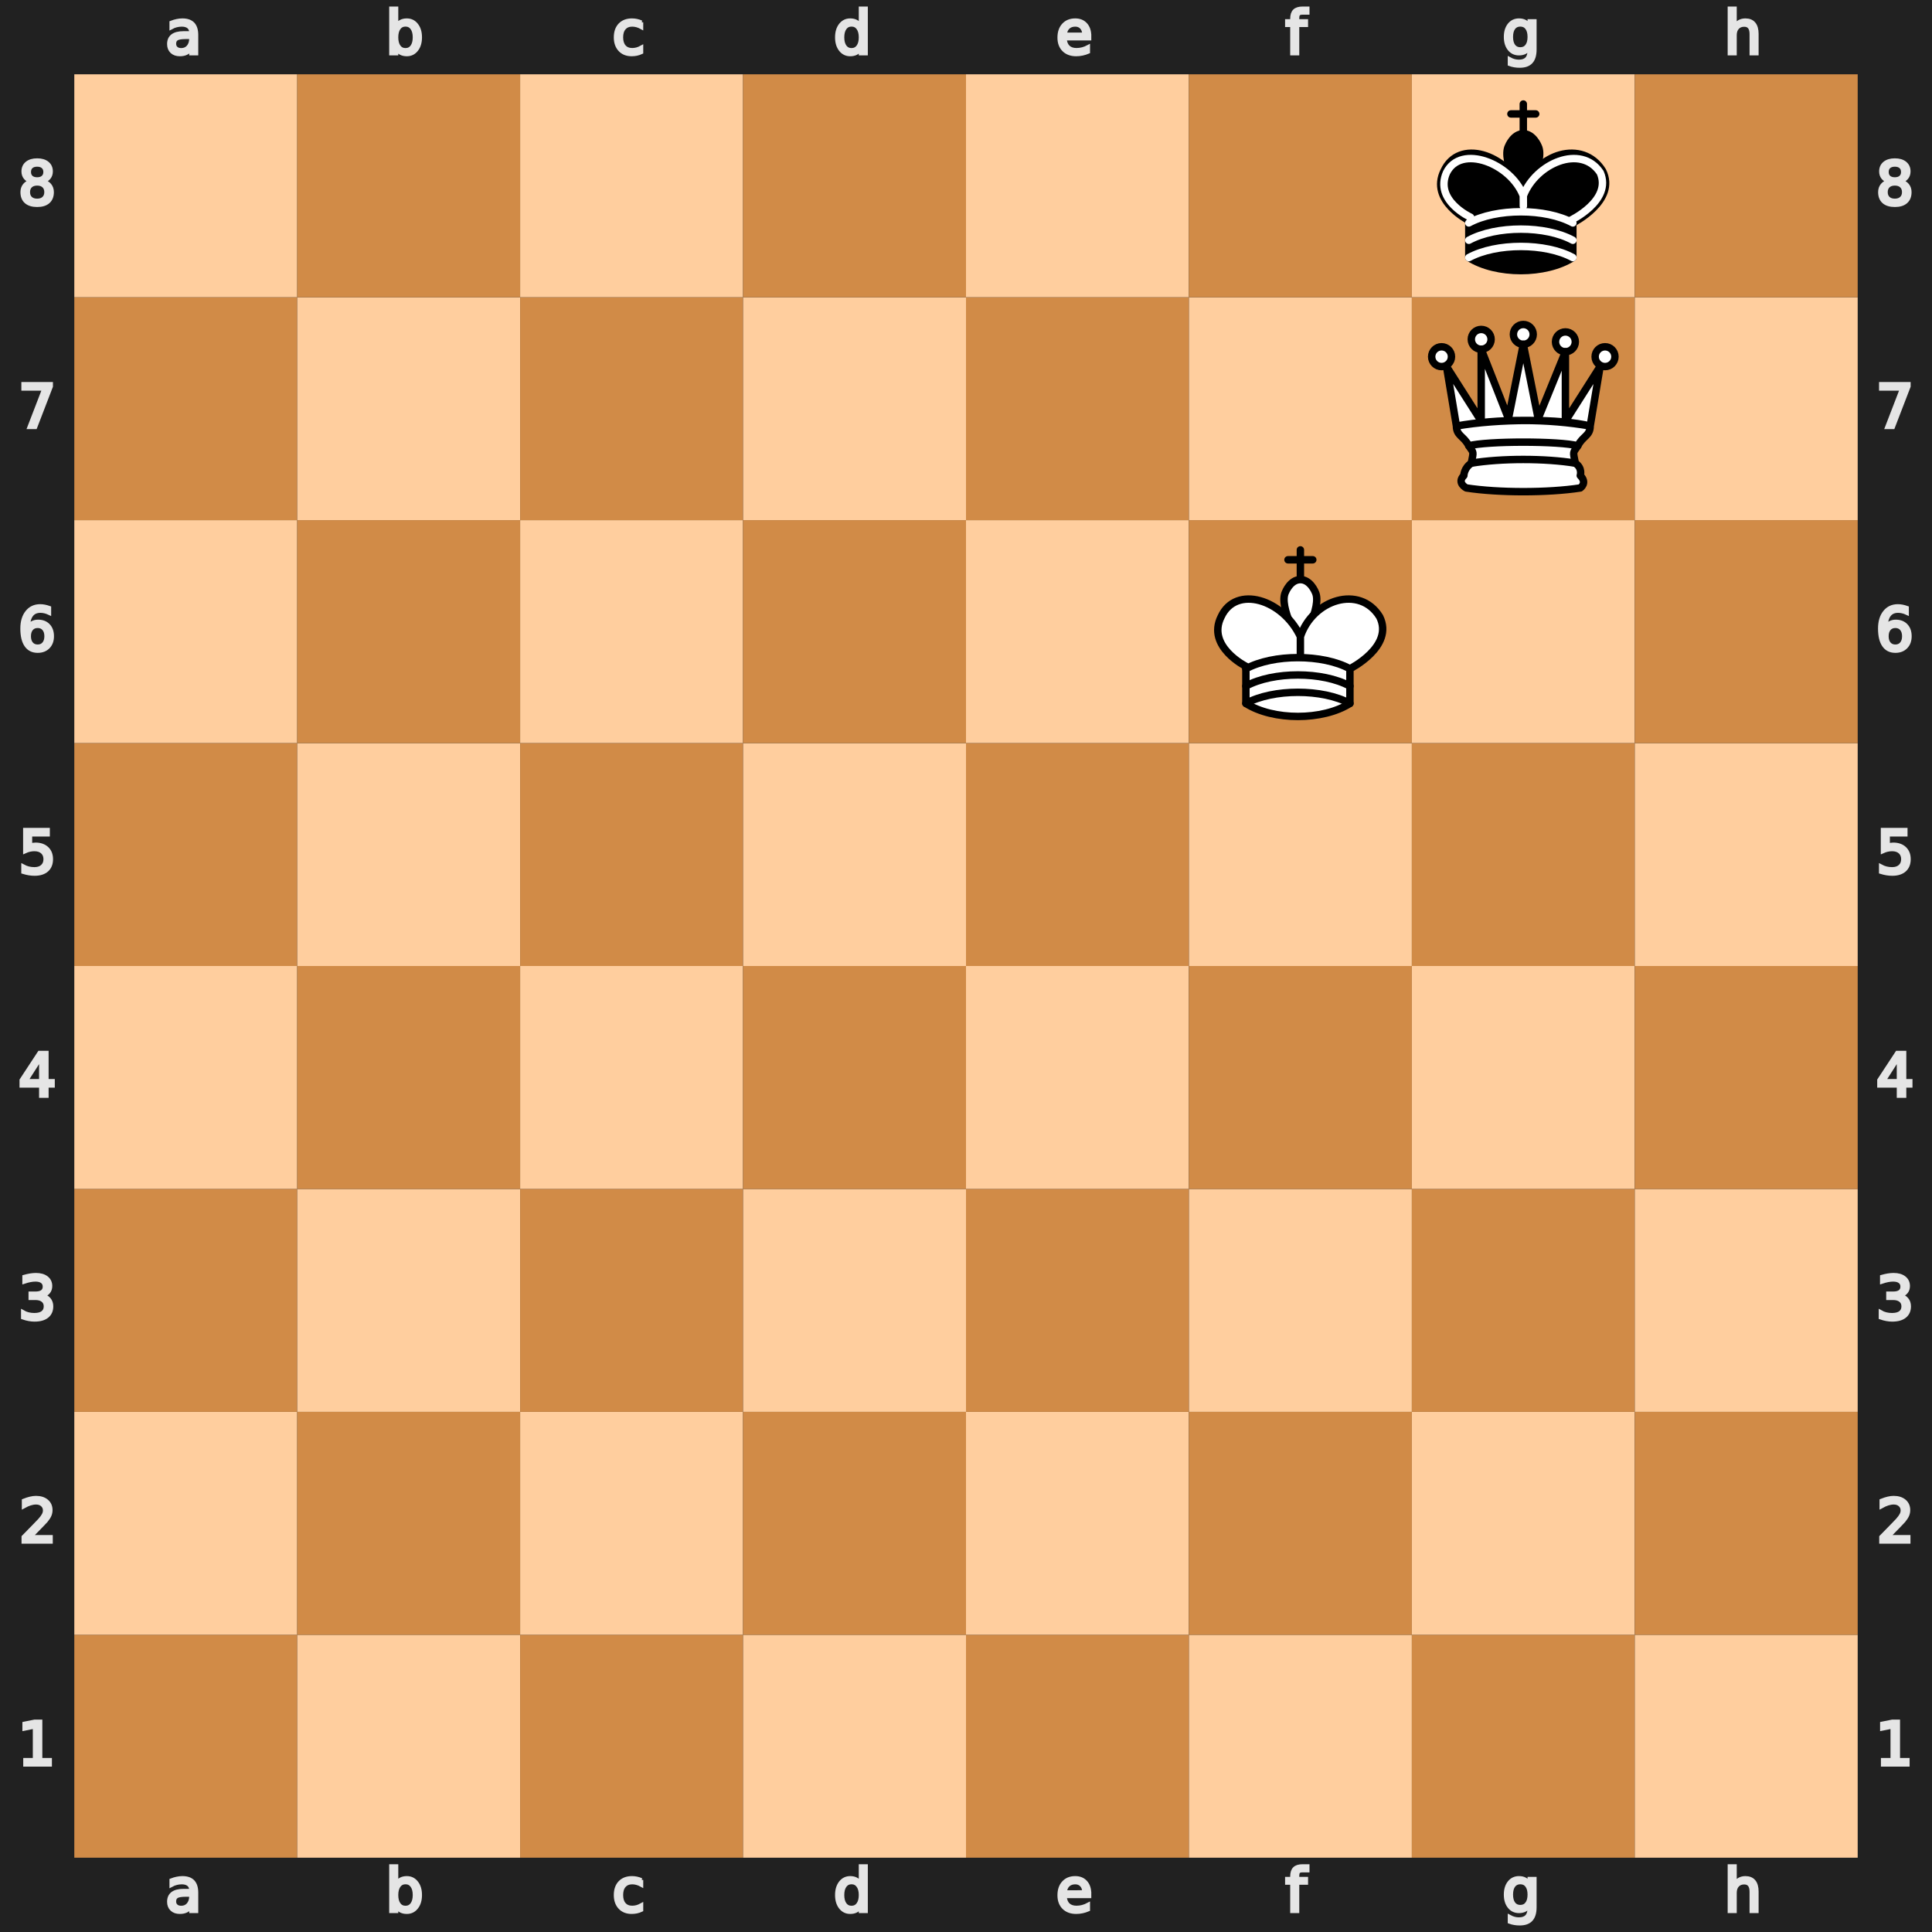
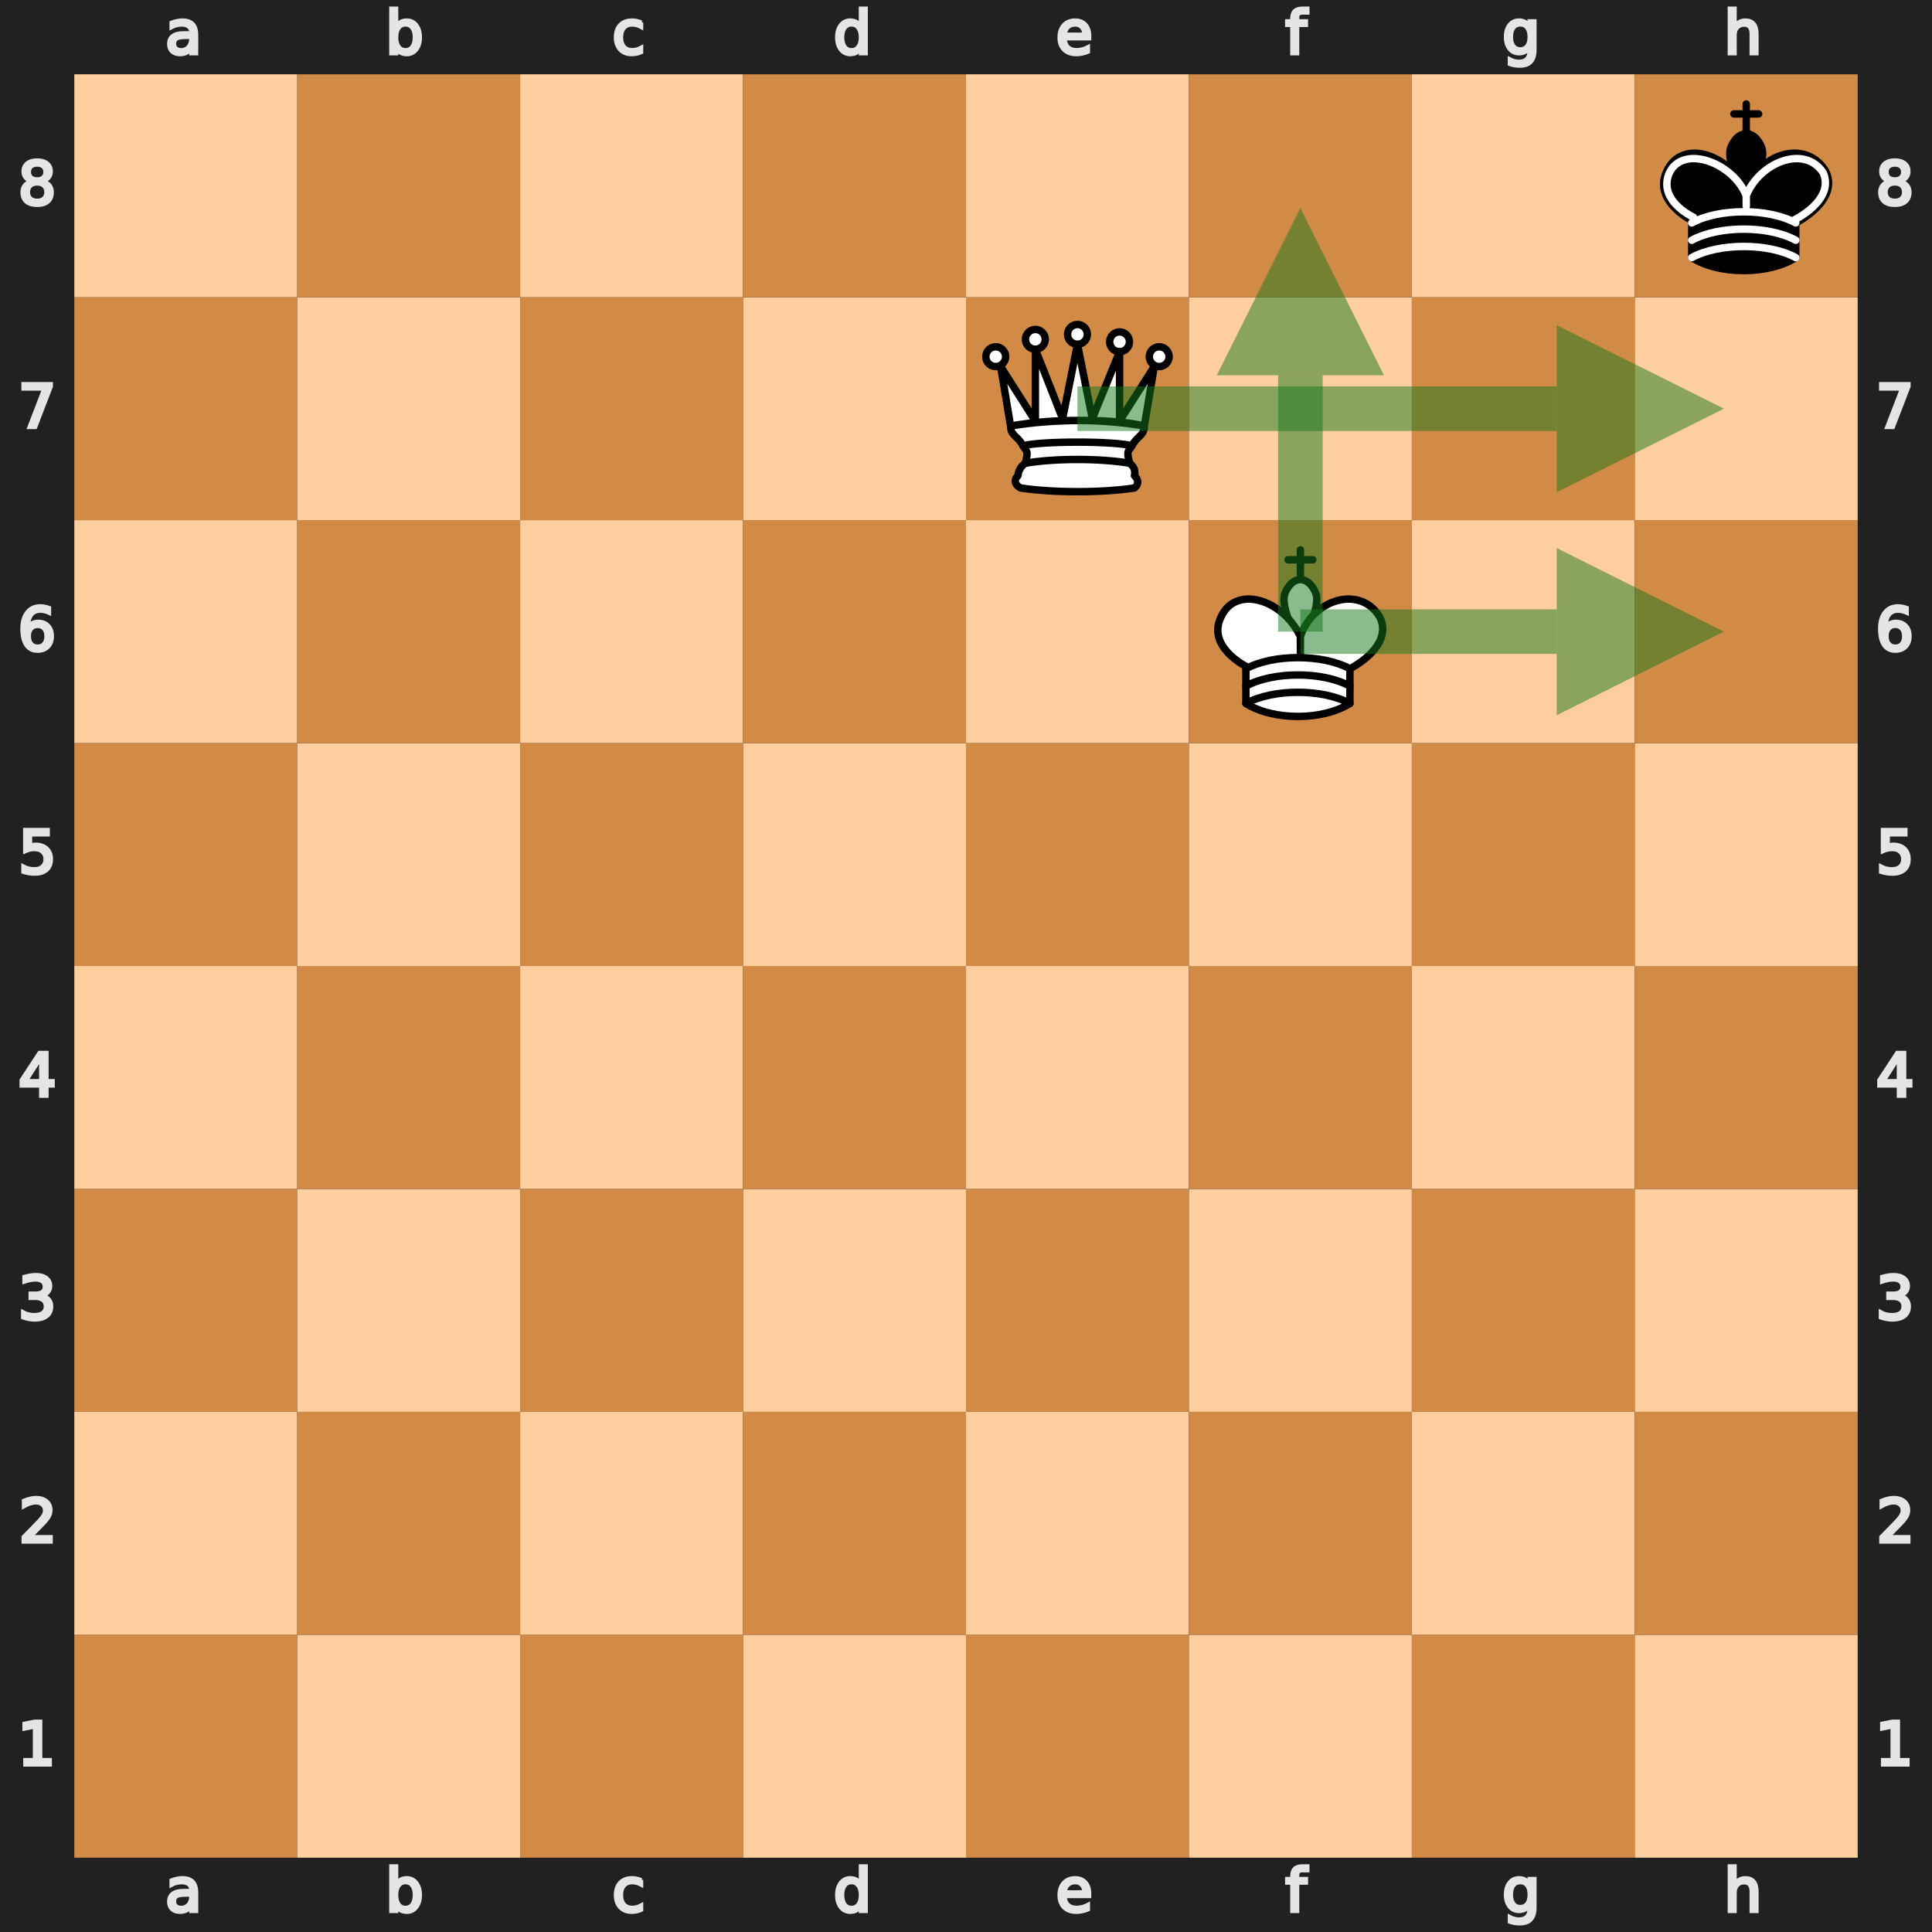
<svg xmlns="http://www.w3.org/2000/svg" xmlns:xlink="http://www.w3.org/1999/xlink" version="1.2" baseProfile="tiny" viewBox="0 0 390 390">
  <defs>
    <g id="white-queen" class="white queen" fill="#fff" fill-rule="evenodd" stroke="#000" stroke-width="1.5" stroke-linecap="round" stroke-linejoin="round">
      <path d="M8 12a2 2 0 1 1-4 0 2 2 0 1 1 4 0zM24.5 7.5a2 2 0 1 1-4 0 2 2 0 1 1 4 0zM41 12a2 2 0 1 1-4 0 2 2 0 1 1 4 0zM16 8.5a2 2 0 1 1-4 0 2 2 0 1 1 4 0zM33 9a2 2 0 1 1-4 0 2 2 0 1 1 4 0z" />
      <path d="M9 26c8.5-1.5 21-1.5 27 0l2-12-7 11V11l-5.5 13.5-3-15-3 15-5.5-14V25L7 14l2 12zM9 26c0 2 1.5 2 2.5 4 1 1.5 1 1 .5 3.5-1.5 1-1.5 2.5-1.5 2.5-1.5 1.5.5 2.5.5 2.5 6.5 1 16.5 1 23 0 0 0 1.5-1 0-2.5 0 0 .5-1.5-1-2.5-.5-2.5-.5-2 .5-3.5 1-2 2.5-2 2.5-4-8.5-1.5-18.5-1.5-27 0z" stroke-linecap="butt" />
      <path d="M11.5 30c3.5-1 18.5-1 22 0M12 33.5c6-1 15-1 21 0" fill="none" />
    </g>
    <g id="white-king" class="white king" fill="none" fill-rule="evenodd" stroke="#000" stroke-width="1.5" stroke-linecap="round" stroke-linejoin="round">
      <path d="M22.5 11.63V6M20 8h5" stroke-linejoin="miter" />
      <path d="M22.5 25s4.5-7.5 3-10.5c0 0-1-2.5-3-2.5s-3 2.5-3 2.5c-1.5 3 3 10.5 3 10.5" fill="#fff" stroke-linecap="butt" stroke-linejoin="miter" />
      <path d="M11.5 37c5.5 3.5 15.5 3.5 21 0v-7s9-4.5 6-10.5c-4-6.5-13.5-3.5-16 4V27v-3.5c-3.5-7.5-13-10.5-16-4-3 6 5 10 5 10V37z" fill="#fff" />
      <path d="M11.5 30c5.5-3 15.5-3 21 0m-21 3.5c5.5-3 15.5-3 21 0m-21 3.5c5.5-3 15.5-3 21 0" />
    </g>
    <g id="black-king" class="black king" fill="none" fill-rule="evenodd" stroke="#000" stroke-width="1.5" stroke-linecap="round" stroke-linejoin="round">
      <path d="M22.5 11.63V6" stroke-linejoin="miter" />
      <path d="M22.5 25s4.5-7.5 3-10.5c0 0-1-2.5-3-2.5s-3 2.5-3 2.5c-1.5 3 3 10.5 3 10.5" fill="#000" stroke-linecap="butt" stroke-linejoin="miter" />
      <path d="M11.5 37c5.5 3.5 15.5 3.5 21 0v-7s9-4.5 6-10.5c-4-6.5-13.5-3.5-16 4V27v-3.5c-3.5-7.5-13-10.5-16-4-3 6 5 10 5 10V37z" fill="#000" />
      <path d="M20 8h5" stroke-linejoin="miter" />
      <path d="M32 29.5s8.5-4 6.03-9.65C34.15 14 25 18 22.5 24.5l.01 2.1-.01-2.1C20 18 9.906 14 6.997 19.85c-2.497 5.65 4.853 9 4.853 9M11.5 30c5.5-3 15.5-3 21 0m-21 3.5c5.5-3 15.5-3 21 0m-21 3.5c5.5-3 15.5-3 21 0" stroke="#fff" />
    </g>
  </defs>
  <rect x="0" y="0" width="390" height="390" fill="#212121" />
  <g transform="translate(20, 0) scale(0.75, 0.75)" fill="#e5e5e5" stroke="#e5e5e5">
    <path d="M23.328 10.016q-1.742 0-2.414.398-.672.398-.672 1.36 0 .765.5 1.218.508.445 1.375.445 1.196 0 1.914-.843.727-.852.727-2.258v-.32zm2.867-.594v4.992h-1.437v-1.328q-.492.797-1.227 1.18-.734.375-1.797.375-1.343 0-2.14-.75-.79-.758-.79-2.024 0-1.476.985-2.226.992-.75 2.953-.75h2.016V8.75q0-.992-.656-1.531-.649-.547-1.829-.547-.75 0-1.46.18-.711.18-1.368.539V6.062q.79-.304 1.532-.453.742-.156 1.445-.156 1.898 0 2.836.984.937.985.937 2.985z" />
  </g>
  <g transform="translate(20, 375) scale(0.75, 0.75)" fill="#e5e5e5" stroke="#e5e5e5">
    <path d="M23.328 10.016q-1.742 0-2.414.398-.672.398-.672 1.36 0 .765.5 1.218.508.445 1.375.445 1.196 0 1.914-.843.727-.852.727-2.258v-.32zm2.867-.594v4.992h-1.437v-1.328q-.492.797-1.227 1.18-.734.375-1.797.375-1.343 0-2.14-.75-.79-.758-.79-2.024 0-1.476.985-2.226.992-.75 2.953-.75h2.016V8.75q0-.992-.656-1.531-.649-.547-1.829-.547-.75 0-1.46.18-.711.18-1.368.539V6.062q.79-.304 1.532-.453.742-.156 1.445-.156 1.898 0 2.836.984.937.985.937 2.985z" />
  </g>
  <g transform="translate(65, 0) scale(0.75, 0.75)" fill="#e5e5e5" stroke="#e5e5e5">
    <path d="M24.922 10.047q0-1.586-.656-2.485-.649-.906-1.79-.906-1.14 0-1.796.906-.649.899-.649 2.485 0 1.586.649 2.492.656.898 1.797.898 1.14 0 1.789-.898.656-.906.656-2.492zm-4.89-3.055q.452-.781 1.14-1.156.695-.383 1.656-.383 1.594 0 2.586 1.266 1 1.265 1 3.328 0 2.062-1 3.328-.992 1.266-2.586 1.266-.96 0-1.656-.375-.688-.383-1.14-1.164v1.312h-1.446V2.258h1.445z" />
  </g>
  <g transform="translate(65, 375) scale(0.75, 0.75)" fill="#e5e5e5" stroke="#e5e5e5">
    <path d="M24.922 10.047q0-1.586-.656-2.485-.649-.906-1.79-.906-1.14 0-1.796.906-.649.899-.649 2.485 0 1.586.649 2.492.656.898 1.797.898 1.14 0 1.789-.898.656-.906.656-2.492zm-4.89-3.055q.452-.781 1.14-1.156.695-.383 1.656-.383 1.594 0 2.586 1.266 1 1.265 1 3.328 0 2.062-1 3.328-.992 1.266-2.586 1.266-.96 0-1.656-.375-.688-.383-1.14-1.164v1.312h-1.446V2.258h1.445z" />
  </g>
  <g transform="translate(110, 0) scale(0.75, 0.75)" fill="#e5e5e5" stroke="#e5e5e5">
    <path d="M25.96 6v1.344q-.608-.336-1.226-.5-.609-.172-1.234-.172-1.398 0-2.172.89-.773.883-.773 2.485 0 1.601.773 2.492.774.883 2.172.883.625 0 1.234-.164.618-.172 1.227-.508v1.328q-.602.281-1.25.422-.64.14-1.367.14-1.977 0-3.14-1.242-1.165-1.242-1.165-3.351 0-2.14 1.172-3.367 1.18-1.227 3.227-1.227.664 0 1.296.14.633.134 1.227.407z" />
  </g>
  <g transform="translate(110, 375) scale(0.75, 0.75)" fill="#e5e5e5" stroke="#e5e5e5">
    <path d="M25.96 6v1.344q-.608-.336-1.226-.5-.609-.172-1.234-.172-1.398 0-2.172.89-.773.883-.773 2.485 0 1.601.773 2.492.774.883 2.172.883.625 0 1.234-.164.618-.172 1.227-.508v1.328q-.602.281-1.25.422-.64.14-1.367.14-1.977 0-3.14-1.242-1.165-1.242-1.165-3.351 0-2.14 1.172-3.367 1.18-1.227 3.227-1.227.664 0 1.296.14.633.134 1.227.407z" />
  </g>
  <g transform="translate(155, 0) scale(0.75, 0.75)" fill="#e5e5e5" stroke="#e5e5e5">
    <path d="M24.973 6.992V2.258h1.437v12.156h-1.437v-1.312q-.453.78-1.149 1.164-.687.375-1.656.375-1.586 0-2.586-1.266-.992-1.266-.992-3.328 0-2.063.992-3.328 1-1.266 2.586-1.266.969 0 1.656.383.696.375 1.149 1.156zm-4.899 3.055q0 1.586.649 2.492.656.898 1.797.898 1.14 0 1.796-.898.657-.906.657-2.492 0-1.586-.657-2.485-.656-.906-1.796-.906-1.141 0-1.797.906-.649.899-.649 2.485z" />
  </g>
  <g transform="translate(155, 375) scale(0.75, 0.75)" fill="#e5e5e5" stroke="#e5e5e5">
    <path d="M24.973 6.992V2.258h1.437v12.156h-1.437v-1.312q-.453.78-1.149 1.164-.687.375-1.656.375-1.586 0-2.586-1.266-.992-1.266-.992-3.328 0-2.063.992-3.328 1-1.266 2.586-1.266.969 0 1.656.383.696.375 1.149 1.156zm-4.899 3.055q0 1.586.649 2.492.656.898 1.797.898 1.14 0 1.796-.898.657-.906.657-2.492 0-1.586-.657-2.485-.656-.906-1.796-.906-1.141 0-1.797.906-.649.899-.649 2.485z" />
  </g>
  <g transform="translate(200, 0) scale(0.75, 0.75)" fill="#e5e5e5" stroke="#e5e5e5">
    <path d="M26.555 9.68v.703h-6.61q.094 1.484.89 2.265.806.774 2.235.774.828 0 1.602-.203.781-.203 1.547-.61v1.36q-.774.328-1.586.5-.813.172-1.649.172-2.093 0-3.32-1.22-1.219-1.218-1.219-3.296 0-2.148 1.157-3.406 1.164-1.266 3.132-1.266 1.766 0 2.79 1.14 1.03 1.134 1.03 3.087zm-1.438-.422q-.015-1.18-.664-1.883-.64-.703-1.703-.703-1.203 0-1.93.68-.718.68-.828 1.914z" />
  </g>
  <g transform="translate(200, 375) scale(0.75, 0.75)" fill="#e5e5e5" stroke="#e5e5e5">
    <path d="M26.555 9.68v.703h-6.61q.094 1.484.89 2.265.806.774 2.235.774.828 0 1.602-.203.781-.203 1.547-.61v1.36q-.774.328-1.586.5-.813.172-1.649.172-2.093 0-3.32-1.22-1.219-1.218-1.219-3.296 0-2.148 1.157-3.406 1.164-1.266 3.132-1.266 1.766 0 2.79 1.14 1.03 1.134 1.03 3.087zm-1.438-.422q-.015-1.18-.664-1.883-.64-.703-1.703-.703-1.203 0-1.93.68-.718.68-.828 1.914z" />
  </g>
  <g transform="translate(245, 0) scale(0.75, 0.75)" fill="#e5e5e5" stroke="#e5e5e5">
    <path d="M25.285 2.258v1.195H23.91q-.773 0-1.078.313-.297.312-.297 1.125v.773h2.367v1.117h-2.367v7.633H21.09V6.781h-1.375V5.664h1.375v-.61q0-1.46.68-2.124.68-.672 2.156-.672z" />
  </g>
  <g transform="translate(245, 375) scale(0.75, 0.75)" fill="#e5e5e5" stroke="#e5e5e5">
    <path d="M25.285 2.258v1.195H23.91q-.773 0-1.078.313-.297.312-.297 1.125v.773h2.367v1.117h-2.367v7.633H21.09V6.781h-1.375V5.664h1.375v-.61q0-1.46.68-2.124.68-.672 2.156-.672z" />
  </g>
  <g transform="translate(290, 0) scale(0.75, 0.75)" fill="#e5e5e5" stroke="#e5e5e5">
    <path d="M24.973 9.937q0-1.562-.649-2.421-.64-.86-1.804-.86-1.157 0-1.805.86-.64.859-.64 2.421 0 1.555.64 2.415.648.859 1.805.859 1.164 0 1.804-.86.649-.859.649-2.414zm1.437 3.391q0 2.234-.992 3.32-.992 1.094-3.04 1.094-.757 0-1.429-.117-.672-.11-1.304-.344v-1.398q.632.344 1.25.508.617.164 1.257.164 1.414 0 2.118-.743.703-.734.703-2.226v-.711q-.446.773-1.141 1.156-.695.383-1.664.383-1.61 0-2.594-1.227-.984-1.226-.984-3.25 0-2.03.984-3.257.985-1.227 2.594-1.227.969 0 1.664.383t1.14 1.156V5.664h1.438z" />
  </g>
  <g transform="translate(290, 375) scale(0.75, 0.75)" fill="#e5e5e5" stroke="#e5e5e5">
    <path d="M24.973 9.937q0-1.562-.649-2.421-.64-.86-1.804-.86-1.157 0-1.805.86-.64.859-.64 2.421 0 1.555.64 2.415.648.859 1.805.859 1.164 0 1.804-.86.649-.859.649-2.414zm1.437 3.391q0 2.234-.992 3.32-.992 1.094-3.04 1.094-.757 0-1.429-.117-.672-.11-1.304-.344v-1.398q.632.344 1.25.508.617.164 1.257.164 1.414 0 2.118-.743.703-.734.703-2.226v-.711q-.446.773-1.141 1.156-.695.383-1.664.383-1.61 0-2.594-1.227-.984-1.226-.984-3.25 0-2.03.984-3.257.985-1.227 2.594-1.227.969 0 1.664.383t1.14 1.156V5.664h1.438z" />
  </g>
  <g transform="translate(335, 0) scale(0.75, 0.75)" fill="#e5e5e5" stroke="#e5e5e5">
    <path d="M26.164 9.133v5.281h-1.437V9.18q0-1.243-.485-1.86-.484-.617-1.453-.617-1.164 0-1.836.742-.672.742-.672 2.024v4.945h-1.445V2.258h1.445v4.765q.516-.789 1.211-1.18.703-.39 1.617-.39 1.508 0 2.282.938.773.93.773 2.742z" />
  </g>
  <g transform="translate(335, 375) scale(0.75, 0.75)" fill="#e5e5e5" stroke="#e5e5e5">
    <path d="M26.164 9.133v5.281h-1.437V9.18q0-1.243-.485-1.86-.484-.617-1.453-.617-1.164 0-1.836.742-.672.742-.672 2.024v4.945h-1.445V2.258h1.445v4.765q.516-.789 1.211-1.18.703-.39 1.617-.39 1.508 0 2.282.938.773.93.773 2.742z" />
  </g>
  <g transform="translate(0, 335) scale(0.75, 0.75)" fill="#e5e5e5" stroke="#e5e5e5">
    <path d="M6.754 26.996h2.578v-8.898l-2.805.562v-1.437l2.79-.563h1.578v10.336h2.578v1.328h-6.72z" />
  </g>
  <g transform="translate(375, 335) scale(0.75, 0.75)" fill="#e5e5e5" stroke="#e5e5e5">
    <path d="M6.754 26.996h2.578v-8.898l-2.805.562v-1.437l2.79-.563h1.578v10.336h2.578v1.328h-6.72z" />
  </g>
  <g transform="translate(0, 290) scale(0.75, 0.75)" fill="#e5e5e5" stroke="#e5e5e5">
    <path d="M8.195 26.996h5.508v1.328H6.297v-1.328q.898-.93 2.445-2.492 1.555-1.57 1.953-2.024.758-.851 1.055-1.437.305-.594.305-1.164 0-.93-.657-1.516-.648-.586-1.695-.586-.742 0-1.57.258-.82.258-1.758.781v-1.593q.953-.383 1.781-.578.828-.196 1.516-.196 1.812 0 2.89.906 1.079.907 1.079 2.422 0 .72-.274 1.368-.265.64-.976 1.515-.196.227-1.243 1.313-1.046 1.078-2.953 3.023z" />
  </g>
  <g transform="translate(375, 290) scale(0.75, 0.75)" fill="#e5e5e5" stroke="#e5e5e5">
    <path d="M8.195 26.996h5.508v1.328H6.297v-1.328q.898-.93 2.445-2.492 1.555-1.57 1.953-2.024.758-.851 1.055-1.437.305-.594.305-1.164 0-.93-.657-1.516-.648-.586-1.695-.586-.742 0-1.57.258-.82.258-1.758.781v-1.593q.953-.383 1.781-.578.828-.196 1.516-.196 1.812 0 2.89.906 1.079.907 1.079 2.422 0 .72-.274 1.368-.265.64-.976 1.515-.196.227-1.243 1.313-1.046 1.078-2.953 3.023z" />
  </g>
  <g transform="translate(0, 245) scale(0.75, 0.75)" fill="#e5e5e5" stroke="#e5e5e5">
    <path d="M11.434 22.035q1.132.242 1.765 1.008.64.766.64 1.89 0 1.727-1.187 2.672-1.187.946-3.375.946-.734 0-1.515-.149-.774-.14-1.602-.43V26.45q.656.383 1.438.578.78.196 1.632.196 1.485 0 2.258-.586.782-.586.782-1.703 0-1.032-.727-1.61-.719-.586-2.008-.586h-1.36v-1.297h1.423q1.164 0 1.78-.46.618-.47.618-1.344 0-.899-.64-1.375-.633-.485-1.82-.485-.65 0-1.391.141-.743.14-1.633.437V16.95q.898-.25 1.68-.375.788-.125 1.484-.125 1.797 0 2.844.82 1.046.813 1.046 2.204 0 .968-.554 1.64-.555.664-1.578.922z" />
  </g>
  <g transform="translate(375, 245) scale(0.75, 0.75)" fill="#e5e5e5" stroke="#e5e5e5">
    <path d="M11.434 22.035q1.132.242 1.765 1.008.64.766.64 1.89 0 1.727-1.187 2.672-1.187.946-3.375.946-.734 0-1.515-.149-.774-.14-1.602-.43V26.45q.656.383 1.438.578.78.196 1.632.196 1.485 0 2.258-.586.782-.586.782-1.703 0-1.032-.727-1.61-.719-.586-2.008-.586h-1.36v-1.297h1.423q1.164 0 1.78-.46.618-.47.618-1.344 0-.899-.64-1.375-.633-.485-1.82-.485-.65 0-1.391.141-.743.14-1.633.437V16.95q.898-.25 1.68-.375.788-.125 1.484-.125 1.797 0 2.844.82 1.046.813 1.046 2.204 0 .968-.554 1.64-.555.664-1.578.922z" />
  </g>
  <g transform="translate(0, 200) scale(0.75, 0.75)" fill="#e5e5e5" stroke="#e5e5e5">
    <path d="M11.016 18.035L7.03 24.262h3.985zm-.414-1.375h1.984v7.602h1.664v1.312h-1.664v2.75h-1.57v-2.75H5.75v-1.523z" />
  </g>
  <g transform="translate(375, 200) scale(0.75, 0.75)" fill="#e5e5e5" stroke="#e5e5e5">
    <path d="M11.016 18.035L7.03 24.262h3.985zm-.414-1.375h1.984v7.602h1.664v1.312h-1.664v2.75h-1.57v-2.75H5.75v-1.523z" />
  </g>
  <g transform="translate(0, 155) scale(0.75, 0.75)" fill="#e5e5e5" stroke="#e5e5e5">
    <path d="M6.719 16.66h6.195v1.328h-4.75v2.86q.344-.118.688-.172.343-.063.687-.063 1.953 0 3.094 1.07 1.14 1.07 1.14 2.899 0 1.883-1.171 2.93-1.172 1.039-3.305 1.039-.735 0-1.5-.125-.758-.125-1.57-.375v-1.586q.703.383 1.453.57.75.188 1.586.188 1.351 0 2.14-.711.79-.711.79-1.93 0-1.219-.79-1.93-.789-.71-2.14-.71-.633 0-1.266.14-.625.14-1.281.438z" />
  </g>
  <g transform="translate(375, 155) scale(0.75, 0.75)" fill="#e5e5e5" stroke="#e5e5e5">
    <path d="M6.719 16.66h6.195v1.328h-4.75v2.86q.344-.118.688-.172.343-.063.687-.063 1.953 0 3.094 1.07 1.14 1.07 1.14 2.899 0 1.883-1.171 2.93-1.172 1.039-3.305 1.039-.735 0-1.5-.125-.758-.125-1.57-.375v-1.586q.703.383 1.453.57.75.188 1.586.188 1.351 0 2.14-.711.79-.711.79-1.93 0-1.219-.79-1.93-.789-.71-2.14-.71-.633 0-1.266.14-.625.14-1.281.438z" />
  </g>
  <g transform="translate(0, 110) scale(0.75, 0.75)" fill="#e5e5e5" stroke="#e5e5e5">
    <path d="M10.137 21.863q-1.063 0-1.688.727-.617.726-.617 1.992 0 1.258.617 1.992.625.727 1.688.727 1.062 0 1.68-.727.624-.734.624-1.992 0-1.266-.625-1.992-.617-.727-1.68-.727zm3.133-4.945v1.437q-.594-.28-1.204-.43-.601-.148-1.195-.148-1.562 0-2.39 1.055-.82 1.055-.938 3.188.46-.68 1.156-1.04.696-.367 1.531-.367 1.758 0 2.774 1.07 1.023 1.063 1.023 2.899 0 1.797-1.062 2.883-1.063 1.086-2.828 1.086-2.024 0-3.094-1.547-1.07-1.555-1.07-4.5 0-2.766 1.312-4.406 1.313-1.649 3.524-1.649.593 0 1.195.117.61.118 1.266.352z" />
  </g>
  <g transform="translate(375, 110) scale(0.75, 0.75)" fill="#e5e5e5" stroke="#e5e5e5">
    <path d="M10.137 21.863q-1.063 0-1.688.727-.617.726-.617 1.992 0 1.258.617 1.992.625.727 1.688.727 1.062 0 1.68-.727.624-.734.624-1.992 0-1.266-.625-1.992-.617-.727-1.68-.727zm3.133-4.945v1.437q-.594-.28-1.204-.43-.601-.148-1.195-.148-1.562 0-2.39 1.055-.82 1.055-.938 3.188.46-.68 1.156-1.04.696-.367 1.531-.367 1.758 0 2.774 1.07 1.023 1.063 1.023 2.899 0 1.797-1.062 2.883-1.063 1.086-2.828 1.086-2.024 0-3.094-1.547-1.07-1.555-1.07-4.5 0-2.766 1.312-4.406 1.313-1.649 3.524-1.649.593 0 1.195.117.61.118 1.266.352z" />
  </g>
  <g transform="translate(0, 65) scale(0.75, 0.75)" fill="#e5e5e5" stroke="#e5e5e5">
    <path d="M6.25 16.66h7.5v.672L9.516 28.324H7.867l3.985-10.336H6.25z" />
  </g>
  <g transform="translate(375, 65) scale(0.75, 0.75)" fill="#e5e5e5" stroke="#e5e5e5">
    <path d="M6.25 16.66h7.5v.672L9.516 28.324H7.867l3.985-10.336H6.25z" />
  </g>
  <g transform="translate(0, 20) scale(0.75, 0.75)" fill="#e5e5e5" stroke="#e5e5e5">
    <path d="M10 22.785q-1.125 0-1.773.602-.641.601-.641 1.656t.64 1.656q.649.602 1.774.602t1.773-.602q.649-.61.649-1.656 0-1.055-.649-1.656-.64-.602-1.773-.602zm-1.578-.672q-1.016-.25-1.586-.945-.563-.695-.563-1.695 0-1.399.993-2.211 1-.813 2.734-.813 1.742 0 2.734.813.993.812.993 2.21 0 1-.57 1.696-.563.695-1.571.945 1.14.266 1.773 1.04.641.773.641 1.89 0 1.695-1.04 2.602-1.03.906-2.96.906t-2.969-.906Q6 26.738 6 25.043q0-1.117.64-1.89.641-.774 1.782-1.04zm-.578-2.492q0 .906.562 1.414.57.508 1.594.508 1.016 0 1.586-.508.578-.508.578-1.414 0-.906-.578-1.414-.57-.508-1.586-.508-1.023 0-1.594.508-.562.508-.562 1.414z" />
  </g>
  <g transform="translate(375, 20) scale(0.75, 0.75)" fill="#e5e5e5" stroke="#e5e5e5">
    <path d="M10 22.785q-1.125 0-1.773.602-.641.601-.641 1.656t.64 1.656q.649.602 1.774.602t1.773-.602q.649-.61.649-1.656 0-1.055-.649-1.656-.64-.602-1.773-.602zm-1.578-.672q-1.016-.25-1.586-.945-.563-.695-.563-1.695 0-1.399.993-2.211 1-.813 2.734-.813 1.742 0 2.734.813.993.812.993 2.21 0 1-.57 1.696-.563.695-1.571.945 1.14.266 1.773 1.04.641.773.641 1.89 0 1.695-1.04 2.602-1.03.906-2.96.906t-2.969-.906Q6 26.738 6 25.043q0-1.117.64-1.89.641-.774 1.782-1.04zm-.578-2.492q0 .906.562 1.414.57.508 1.594.508 1.016 0 1.586-.508.578-.508.578-1.414 0-.906-.578-1.414-.57-.508-1.586-.508-1.023 0-1.594.508-.562.508-.562 1.414z" />
  </g>
  <rect x="15" y="330" width="45" height="45" class="square dark a1" stroke="none" fill="#d18b47" />
  <rect x="60" y="330" width="45" height="45" class="square light b1" stroke="none" fill="#ffce9e" />
  <rect x="105" y="330" width="45" height="45" class="square dark c1" stroke="none" fill="#d18b47" />
  <rect x="150" y="330" width="45" height="45" class="square light d1" stroke="none" fill="#ffce9e" />
  <rect x="195" y="330" width="45" height="45" class="square dark e1" stroke="none" fill="#d18b47" />
  <rect x="240" y="330" width="45" height="45" class="square light f1" stroke="none" fill="#ffce9e" />
  <rect x="285" y="330" width="45" height="45" class="square dark g1" stroke="none" fill="#d18b47" />
  <rect x="330" y="330" width="45" height="45" class="square light h1" stroke="none" fill="#ffce9e" />
  <rect x="15" y="285" width="45" height="45" class="square light a2" stroke="none" fill="#ffce9e" />
  <rect x="60" y="285" width="45" height="45" class="square dark b2" stroke="none" fill="#d18b47" />
  <rect x="105" y="285" width="45" height="45" class="square light c2" stroke="none" fill="#ffce9e" />
  <rect x="150" y="285" width="45" height="45" class="square dark d2" stroke="none" fill="#d18b47" />
  <rect x="195" y="285" width="45" height="45" class="square light e2" stroke="none" fill="#ffce9e" />
  <rect x="240" y="285" width="45" height="45" class="square dark f2" stroke="none" fill="#d18b47" />
  <rect x="285" y="285" width="45" height="45" class="square light g2" stroke="none" fill="#ffce9e" />
  <rect x="330" y="285" width="45" height="45" class="square dark h2" stroke="none" fill="#d18b47" />
  <rect x="15" y="240" width="45" height="45" class="square dark a3" stroke="none" fill="#d18b47" />
  <rect x="60" y="240" width="45" height="45" class="square light b3" stroke="none" fill="#ffce9e" />
  <rect x="105" y="240" width="45" height="45" class="square dark c3" stroke="none" fill="#d18b47" />
  <rect x="150" y="240" width="45" height="45" class="square light d3" stroke="none" fill="#ffce9e" />
  <rect x="195" y="240" width="45" height="45" class="square dark e3" stroke="none" fill="#d18b47" />
  <rect x="240" y="240" width="45" height="45" class="square light f3" stroke="none" fill="#ffce9e" />
  <rect x="285" y="240" width="45" height="45" class="square dark g3" stroke="none" fill="#d18b47" />
  <rect x="330" y="240" width="45" height="45" class="square light h3" stroke="none" fill="#ffce9e" />
  <rect x="15" y="195" width="45" height="45" class="square light a4" stroke="none" fill="#ffce9e" />
  <rect x="60" y="195" width="45" height="45" class="square dark b4" stroke="none" fill="#d18b47" />
  <rect x="105" y="195" width="45" height="45" class="square light c4" stroke="none" fill="#ffce9e" />
  <rect x="150" y="195" width="45" height="45" class="square dark d4" stroke="none" fill="#d18b47" />
  <rect x="195" y="195" width="45" height="45" class="square light e4" stroke="none" fill="#ffce9e" />
  <rect x="240" y="195" width="45" height="45" class="square dark f4" stroke="none" fill="#d18b47" />
  <rect x="285" y="195" width="45" height="45" class="square light g4" stroke="none" fill="#ffce9e" />
  <rect x="330" y="195" width="45" height="45" class="square dark h4" stroke="none" fill="#d18b47" />
  <rect x="15" y="150" width="45" height="45" class="square dark a5" stroke="none" fill="#d18b47" />
  <rect x="60" y="150" width="45" height="45" class="square light b5" stroke="none" fill="#ffce9e" />
  <rect x="105" y="150" width="45" height="45" class="square dark c5" stroke="none" fill="#d18b47" />
  <rect x="150" y="150" width="45" height="45" class="square light d5" stroke="none" fill="#ffce9e" />
  <rect x="195" y="150" width="45" height="45" class="square dark e5" stroke="none" fill="#d18b47" />
  <rect x="240" y="150" width="45" height="45" class="square light f5" stroke="none" fill="#ffce9e" />
  <rect x="285" y="150" width="45" height="45" class="square dark g5" stroke="none" fill="#d18b47" />
  <rect x="330" y="150" width="45" height="45" class="square light h5" stroke="none" fill="#ffce9e" />
  <rect x="15" y="105" width="45" height="45" class="square light a6" stroke="none" fill="#ffce9e" />
  <rect x="60" y="105" width="45" height="45" class="square dark b6" stroke="none" fill="#d18b47" />
  <rect x="105" y="105" width="45" height="45" class="square light c6" stroke="none" fill="#ffce9e" />
  <rect x="150" y="105" width="45" height="45" class="square dark d6" stroke="none" fill="#d18b47" />
  <rect x="195" y="105" width="45" height="45" class="square light e6" stroke="none" fill="#ffce9e" />
  <rect x="240" y="105" width="45" height="45" class="square dark f6" stroke="none" fill="#d18b47" />
  <rect x="285" y="105" width="45" height="45" class="square light g6" stroke="none" fill="#ffce9e" />
  <rect x="330" y="105" width="45" height="45" class="square dark h6" stroke="none" fill="#d18b47" />
  <rect x="15" y="60" width="45" height="45" class="square dark a7" stroke="none" fill="#d18b47" />
  <rect x="60" y="60" width="45" height="45" class="square light b7" stroke="none" fill="#ffce9e" />
  <rect x="105" y="60" width="45" height="45" class="square dark c7" stroke="none" fill="#d18b47" />
  <rect x="150" y="60" width="45" height="45" class="square light d7" stroke="none" fill="#ffce9e" />
  <rect x="195" y="60" width="45" height="45" class="square dark e7" stroke="none" fill="#d18b47" />
  <rect x="240" y="60" width="45" height="45" class="square light f7" stroke="none" fill="#ffce9e" />
  <rect x="285" y="60" width="45" height="45" class="square dark g7" stroke="none" fill="#d18b47" />
  <rect x="330" y="60" width="45" height="45" class="square light h7" stroke="none" fill="#ffce9e" />
  <rect x="15" y="15" width="45" height="45" class="square light a8" stroke="none" fill="#ffce9e" />
  <rect x="60" y="15" width="45" height="45" class="square dark b8" stroke="none" fill="#d18b47" />
  <rect x="105" y="15" width="45" height="45" class="square light c8" stroke="none" fill="#ffce9e" />
  <rect x="150" y="15" width="45" height="45" class="square dark d8" stroke="none" fill="#d18b47" />
  <rect x="195" y="15" width="45" height="45" class="square light e8" stroke="none" fill="#ffce9e" />
  <rect x="240" y="15" width="45" height="45" class="square dark f8" stroke="none" fill="#d18b47" />
  <rect x="285" y="15" width="45" height="45" class="square light g8" stroke="none" fill="#ffce9e" />
  <rect x="330" y="15" width="45" height="45" class="square dark h8" stroke="none" fill="#d18b47" />
  <use href="#white-king" xlink:href="#white-king" transform="translate(240, 105)" />
-   <use href="#white-queen" xlink:href="#white-queen" transform="translate(285, 60)" />
-   <use href="#black-king" xlink:href="#black-king" transform="translate(285, 15)" />
+   <use href="#white-queen" xlink:href="#white-queen" transform="translate(195, 60)" />
+   <use href="#black-king" xlink:href="#black-king" transform="translate(330, 15)" />
+   <line x1="262.5" y1="127.5" x2="262.5" y2="75.75" stroke="#15781B" opacity="0.502" stroke-width="9.0" stroke-linecap="butt" class="arrow" />
+   <polygon points="262.5,42.0 245.625,75.75 279.375,75.75" fill="#15781B" opacity="0.502" class="arrow" />
+   <line x1="262.5" y1="127.5" x2="314.25" y2="127.5" stroke="#15781B" opacity="0.502" stroke-width="9.0" stroke-linecap="butt" class="arrow" />
+   <polygon points="348.0,127.5 314.25,110.625 314.25,144.375" fill="#15781B" opacity="0.502" class="arrow" />
+   <line x1="217.5" y1="82.5" x2="314.25" y2="82.5" stroke="#15781B" opacity="0.502" stroke-width="9.0" stroke-linecap="butt" class="arrow" />
+   <polygon points="348.0,82.5 314.25,65.625 314.25,99.375" fill="#15781B" opacity="0.502" class="arrow" />
</svg>
